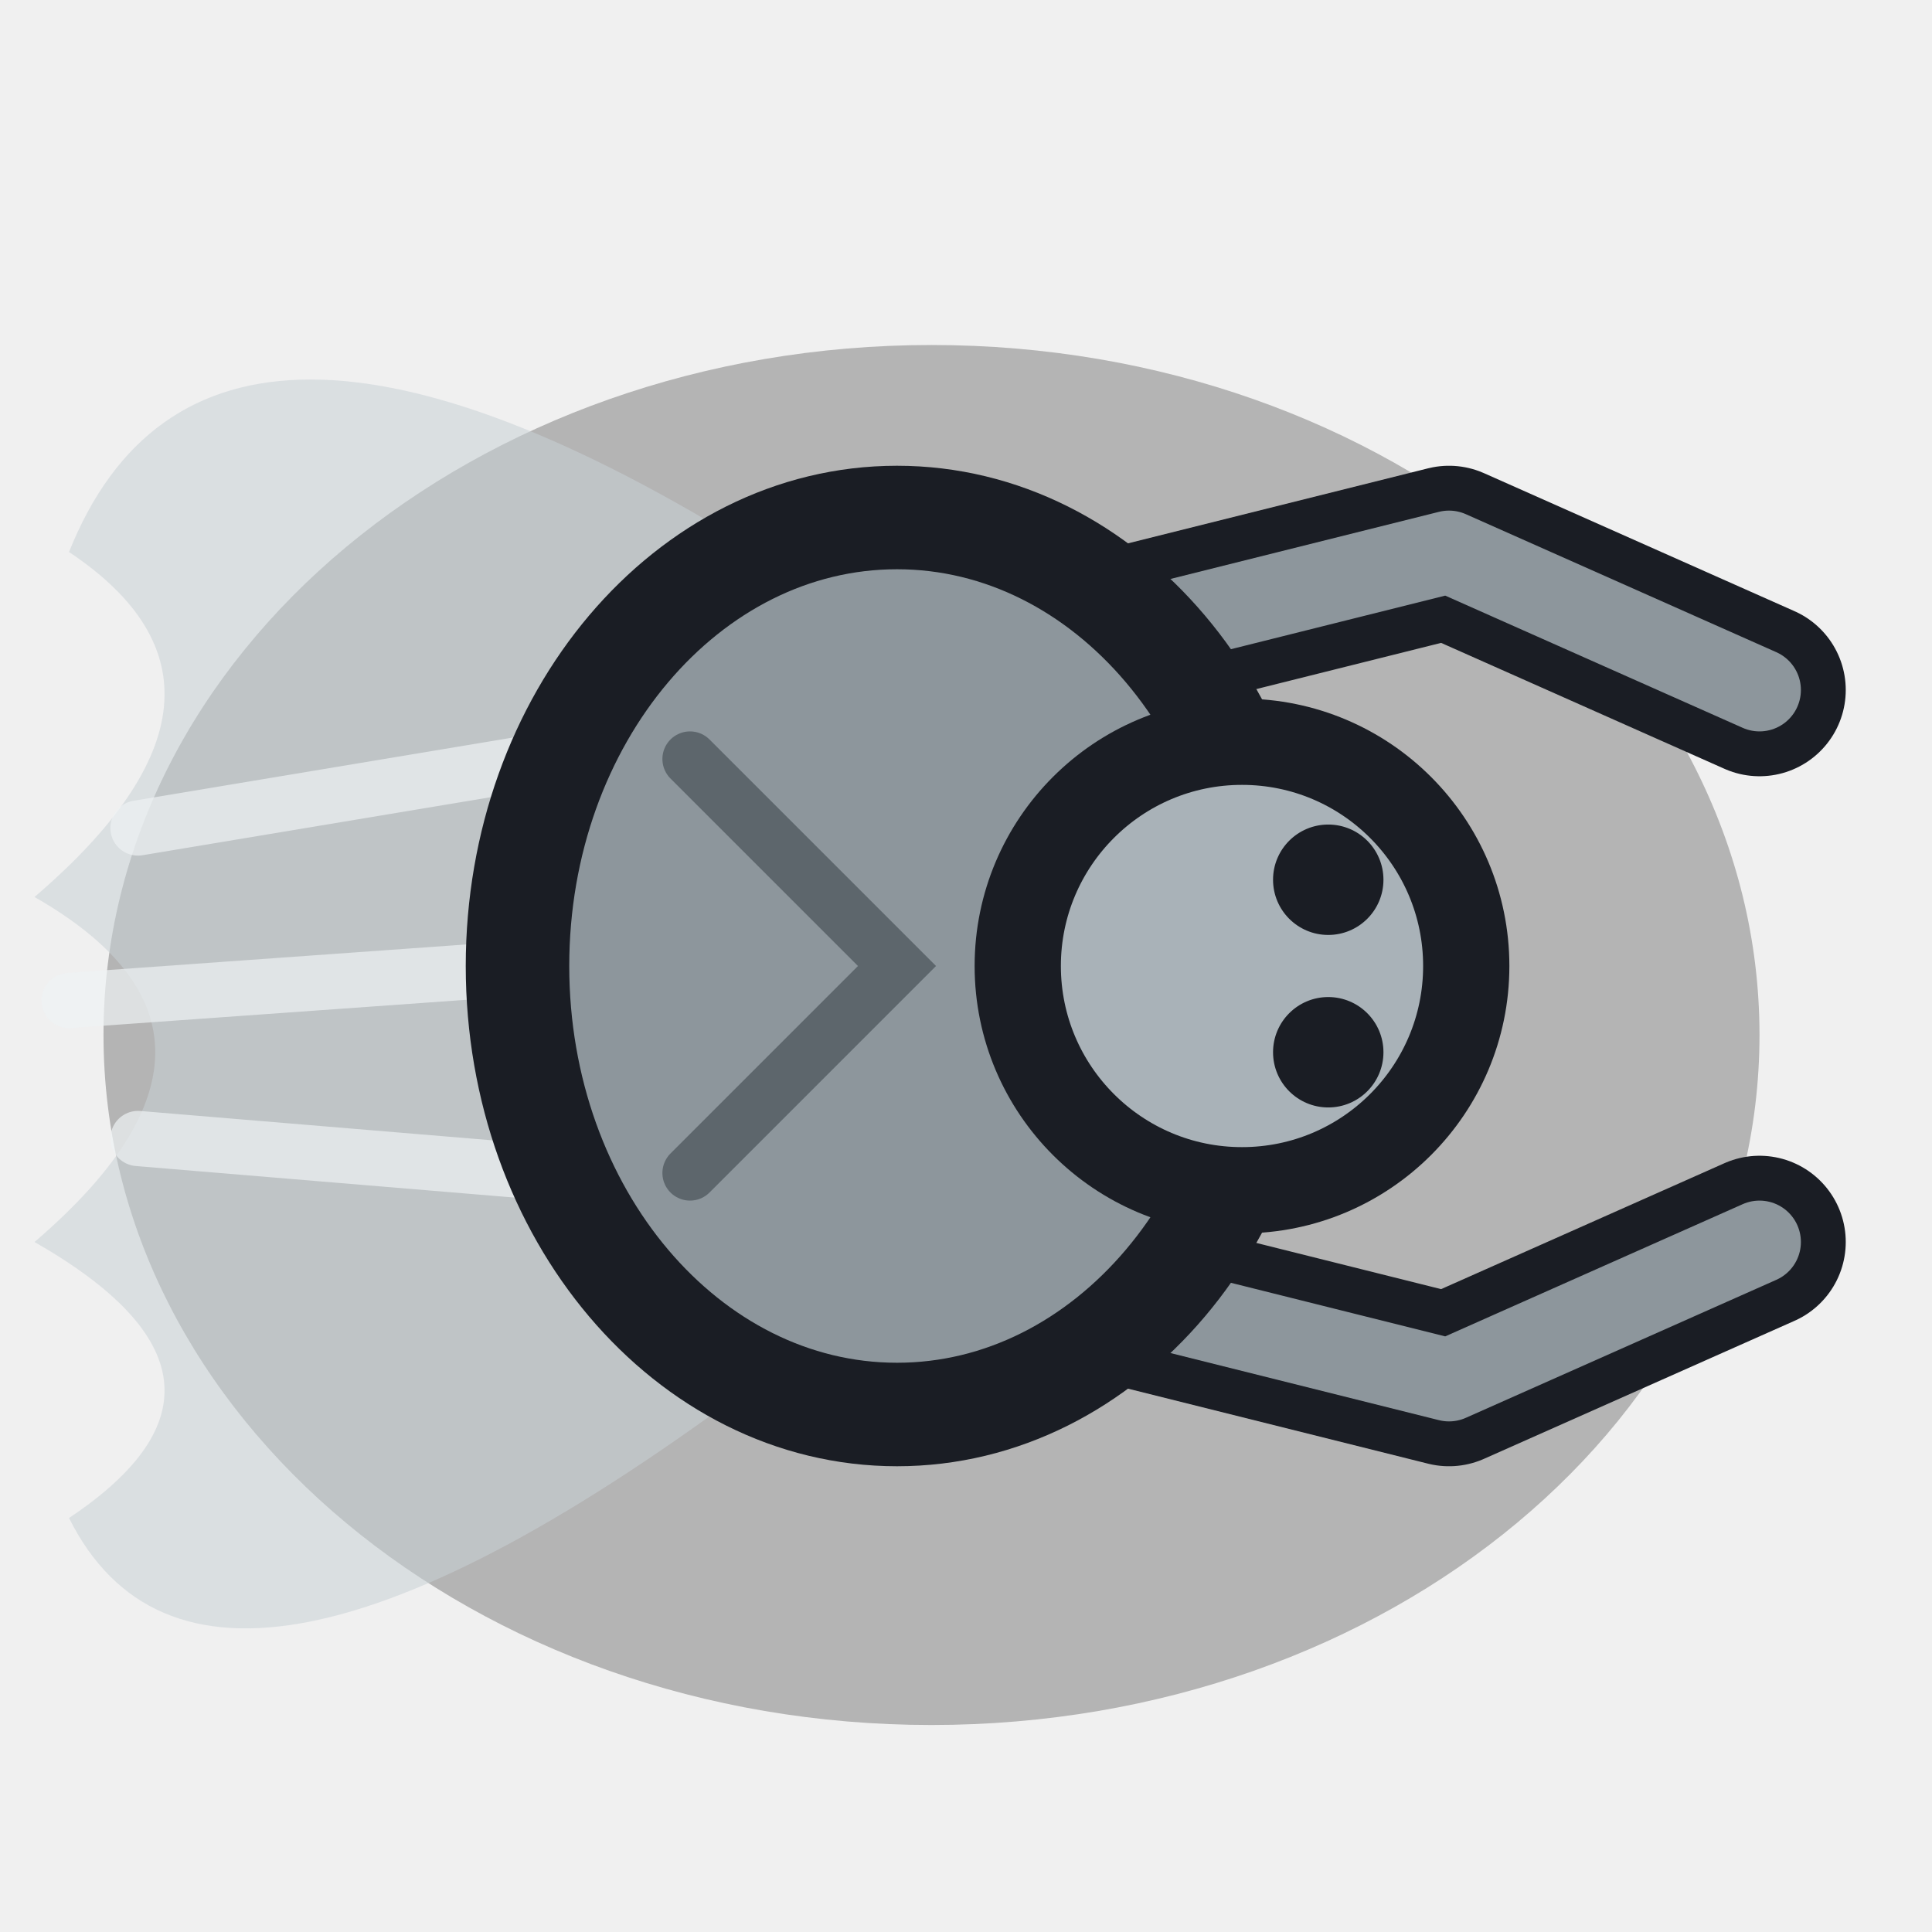
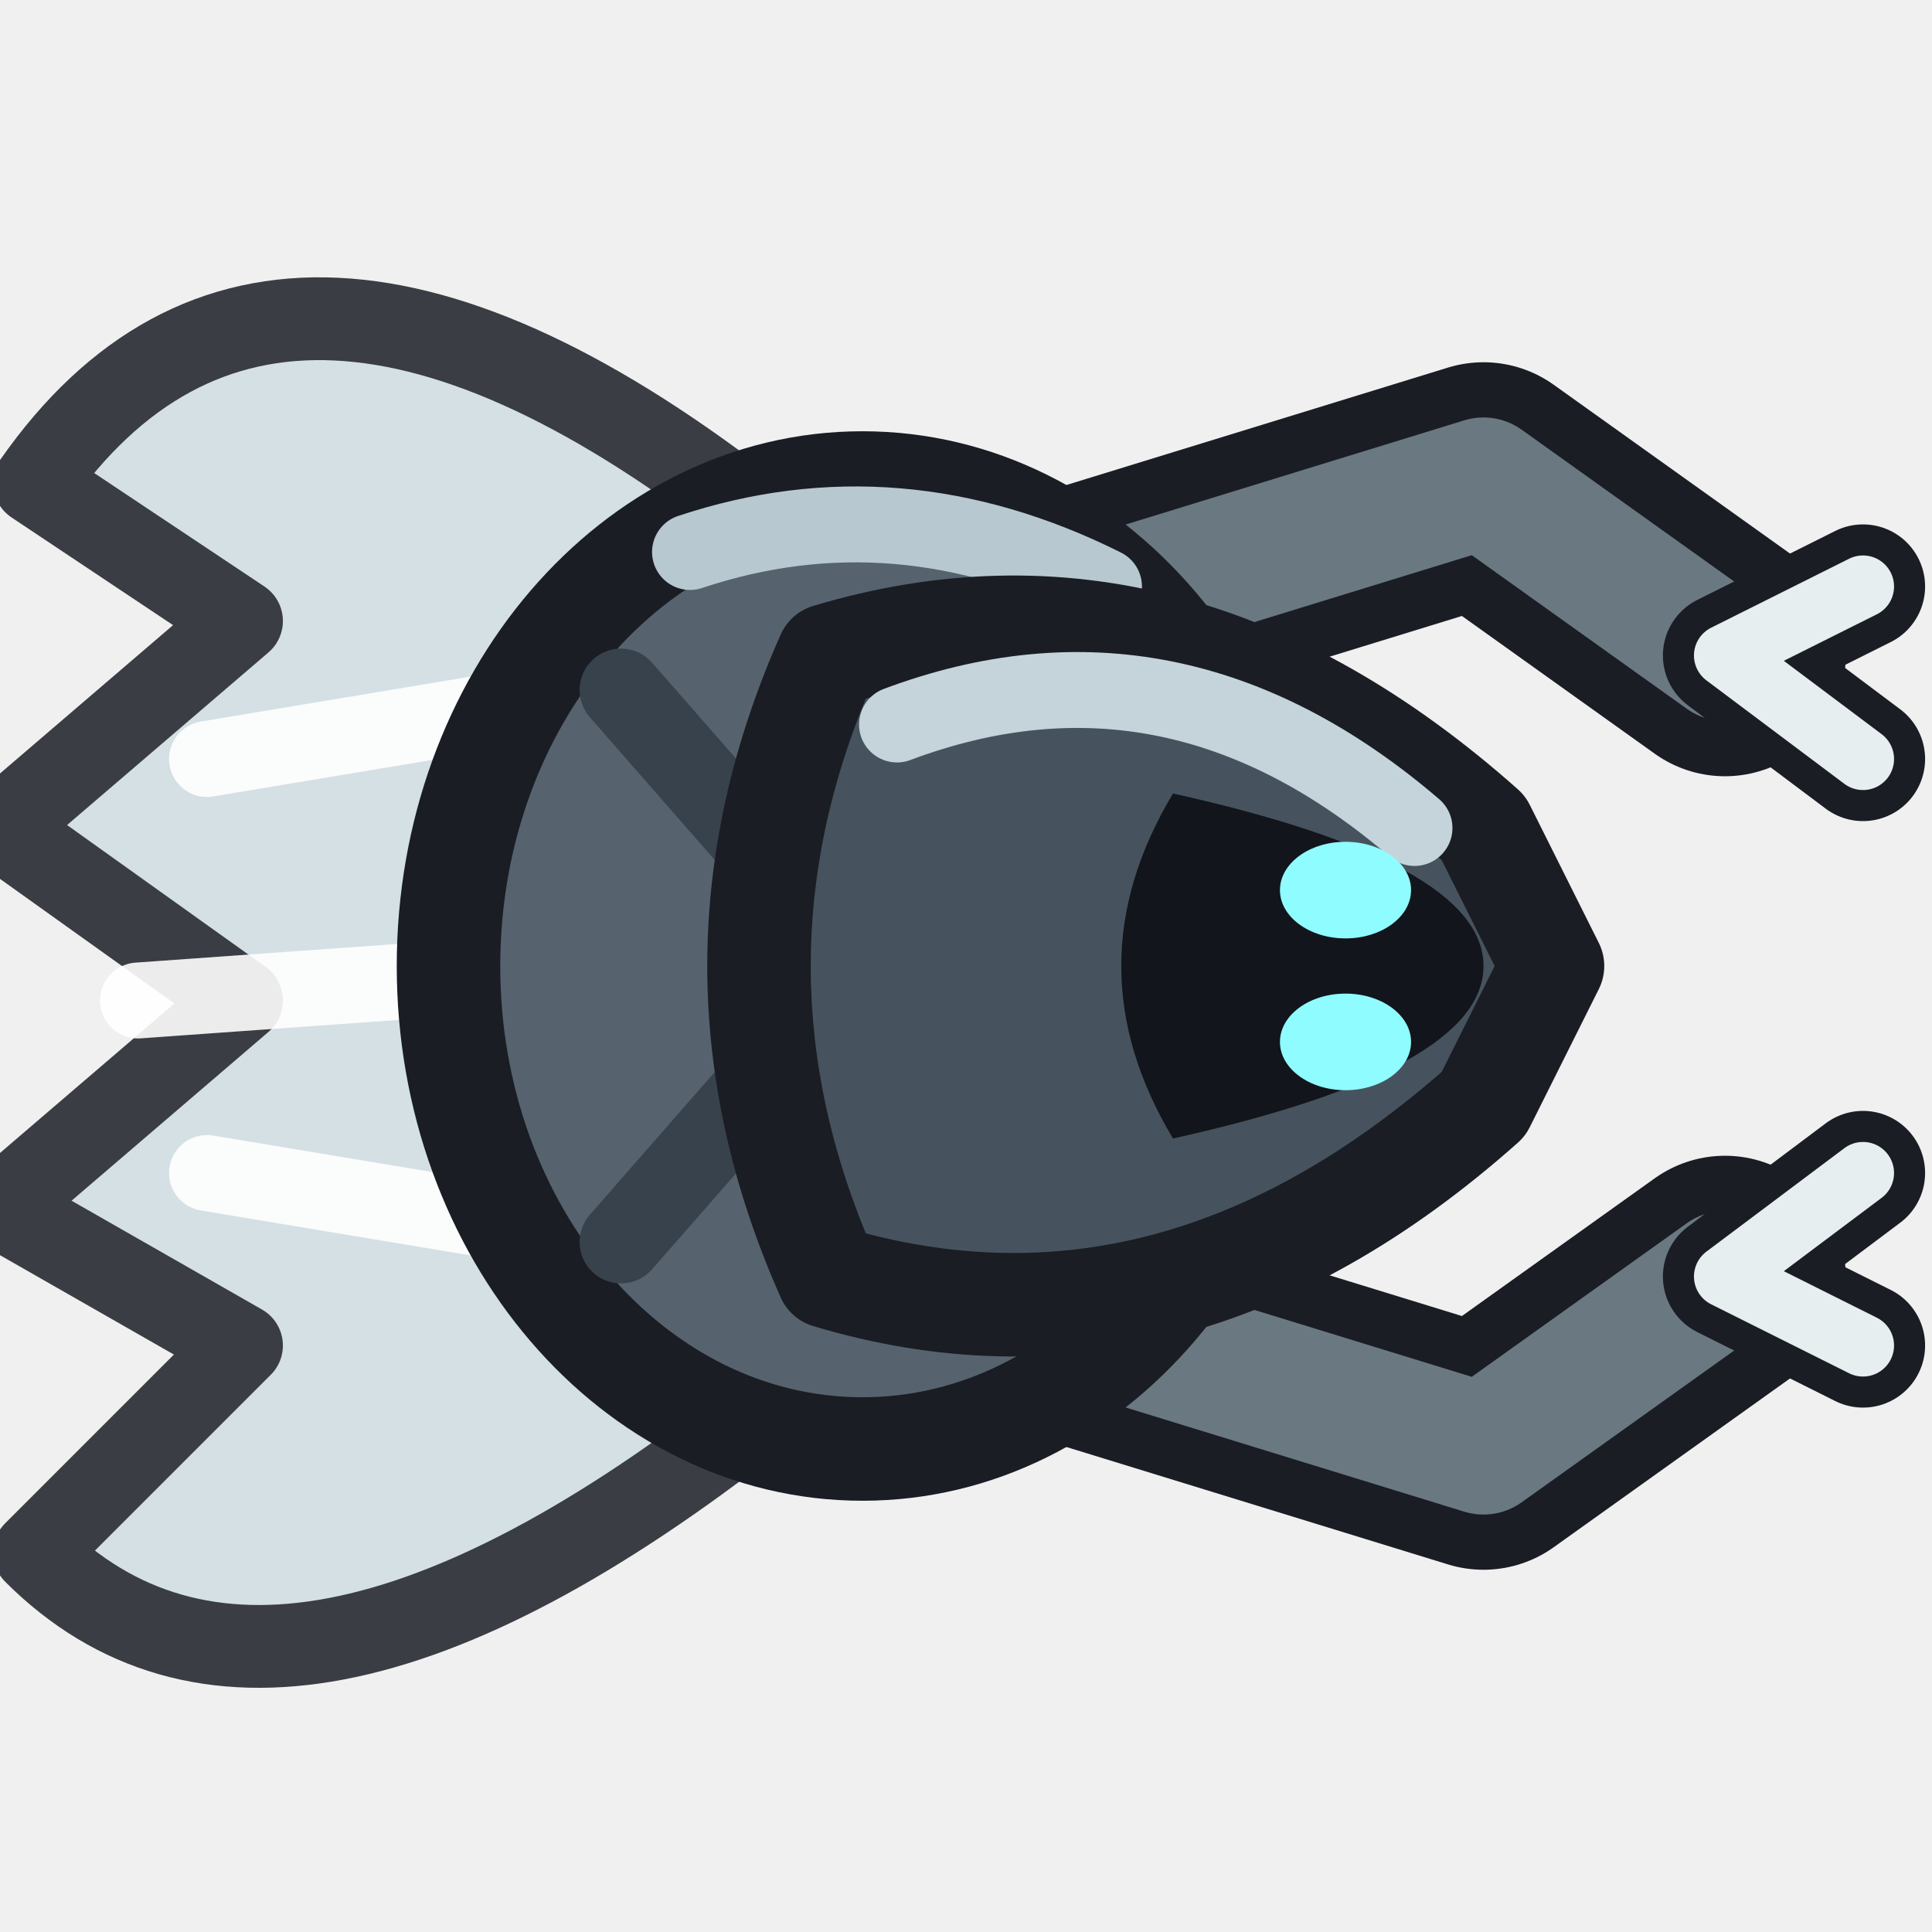
<svg xmlns="http://www.w3.org/2000/svg" width="56" height="56" viewBox="0 0 56 56">
  <g transform="translate(28 28)">
-     <ellipse cx="-1" cy="2" rx="24" ry="20" fill="#000000" opacity="0.25" />
-     <path d="M -6 -12 Q -22 -22 -26 -12 Q -20 -8 -27 -2 Q -20 2 -27 8 Q -20 12 -26 16 Q -22 24 -6 12 Z" fill="#c9d1d6" opacity="0.55" />
-     <path d="M -12 -6 L -24 -4 M -12 0 L -26 1 M -12 6 L -24 5" fill="none" stroke="#eef2f4" stroke-width="1.6" stroke-linecap="round" opacity="0.7" />
-     <path d="M 2 -9 L 14 -12 L 23 -8 M 2 9 L 14 12 L 23 8" fill="none" stroke="#1a1d24" stroke-width="5" stroke-linecap="round" stroke-linejoin="round" />
-     <path d="M 2 -9 L 14 -12 L 23 -8 M 2 9 L 14 12 L 23 8" fill="none" stroke="#8d969c" stroke-width="2.4" stroke-linecap="round" stroke-linejoin="round" />
-     <ellipse cx="-2" cy="0" rx="11" ry="13" fill="#8d969c" stroke="#1a1d24" stroke-width="3" />
-     <path d="M -8 -6 L -2 0 L -8 6" fill="none" stroke="#5d666c" stroke-width="1.6" stroke-linecap="round" />
-     <circle cx="8" cy="0" r="6.5" fill="#a9b2b8" stroke="#1a1d24" stroke-width="2.5" />
-     <circle cx="10.5" cy="-2.5" r="1.6" fill="#1a1d24" />
-     <circle cx="10.5" cy="2.5" r="1.6" fill="#1a1d24" />
+     <path d="M -6 -13 Q -20 -24 -27 -14 L -21 -10 L -28 -4 L -21 1 L -28 7 L -21 11 L -27 17 Q -20 24 -6 13 Z" fill="#cfdde2" stroke="#1a1d24" stroke-width="2.4" stroke-linejoin="round" opacity="0.85" />
+     <path d="M -10 -8 L -22 -6 M -10 0 L -24 1 M -10 8 L -22 6" fill="none" stroke="#ffffff" stroke-width="2.2" stroke-linecap="round" opacity="0.9" />
+     <path d="M 2 -10 L 15 -14 L 22 -9 M 2 10 L 15 14 L 22 9" fill="none" stroke="#1a1d24" stroke-width="7" stroke-linecap="round" stroke-linejoin="round" />
+     <path d="M 2 -10 L 15 -14 L 22 -9 M 2 10 L 15 14 L 22 9" fill="none" stroke="#6a7882" stroke-width="3.8" stroke-linecap="round" stroke-linejoin="round" />
+     <path d="M 22 -9 L 26 -11 M 22 -9 L 26 -6 M 22 9 L 26 11 M 22 9 L 26 6" fill="none" stroke="#1a1d24" stroke-width="3.6" stroke-linecap="round" />
+     <path d="M 22 -9 L 26 -11 M 22 -9 L 26 -6 M 22 9 L 26 11 M 22 9 L 26 6" fill="none" stroke="#e6eef0" stroke-width="1.8" stroke-linecap="round" />
+     <ellipse cx="-3" cy="0" rx="12" ry="14" fill="#56636e" stroke="#1a1d24" stroke-width="3" />
+     <path d="M -10 -8 L -3 0 L -10 8" fill="none" stroke="#38424c" stroke-width="2.4" stroke-linecap="round" stroke-linejoin="round" />
+     <path d="M -8 -12 Q -2 -14 4 -11" fill="none" stroke="#b7c8d0" stroke-width="2.2" stroke-linecap="round" />
+     <path d="M -4 -9 Q 6 -12 15 -4 L 17 0 L 15 4 Q 6 12 -4 9 Q -8 0 -4 -9 Z" fill="#46535e" stroke="#1a1d24" stroke-width="3" stroke-linejoin="round" />
+     <path d="M -2 -7 Q 6 -10 13 -4" fill="none" stroke="#c4d4da" stroke-width="2.2" stroke-linecap="round" />
+     <path d="M 6 -5 Q 15 -3 15 0 Q 15 3 6 5 Q 3 0 6 -5 Z" fill="#12151b" />
+     <ellipse cx="11" cy="-2.2" rx="1.9" ry="1.4" fill="#8ffcff" />
+     <ellipse cx="11" cy="2.2" rx="1.9" ry="1.4" fill="#8ffcff" />
  </g>
</svg>
